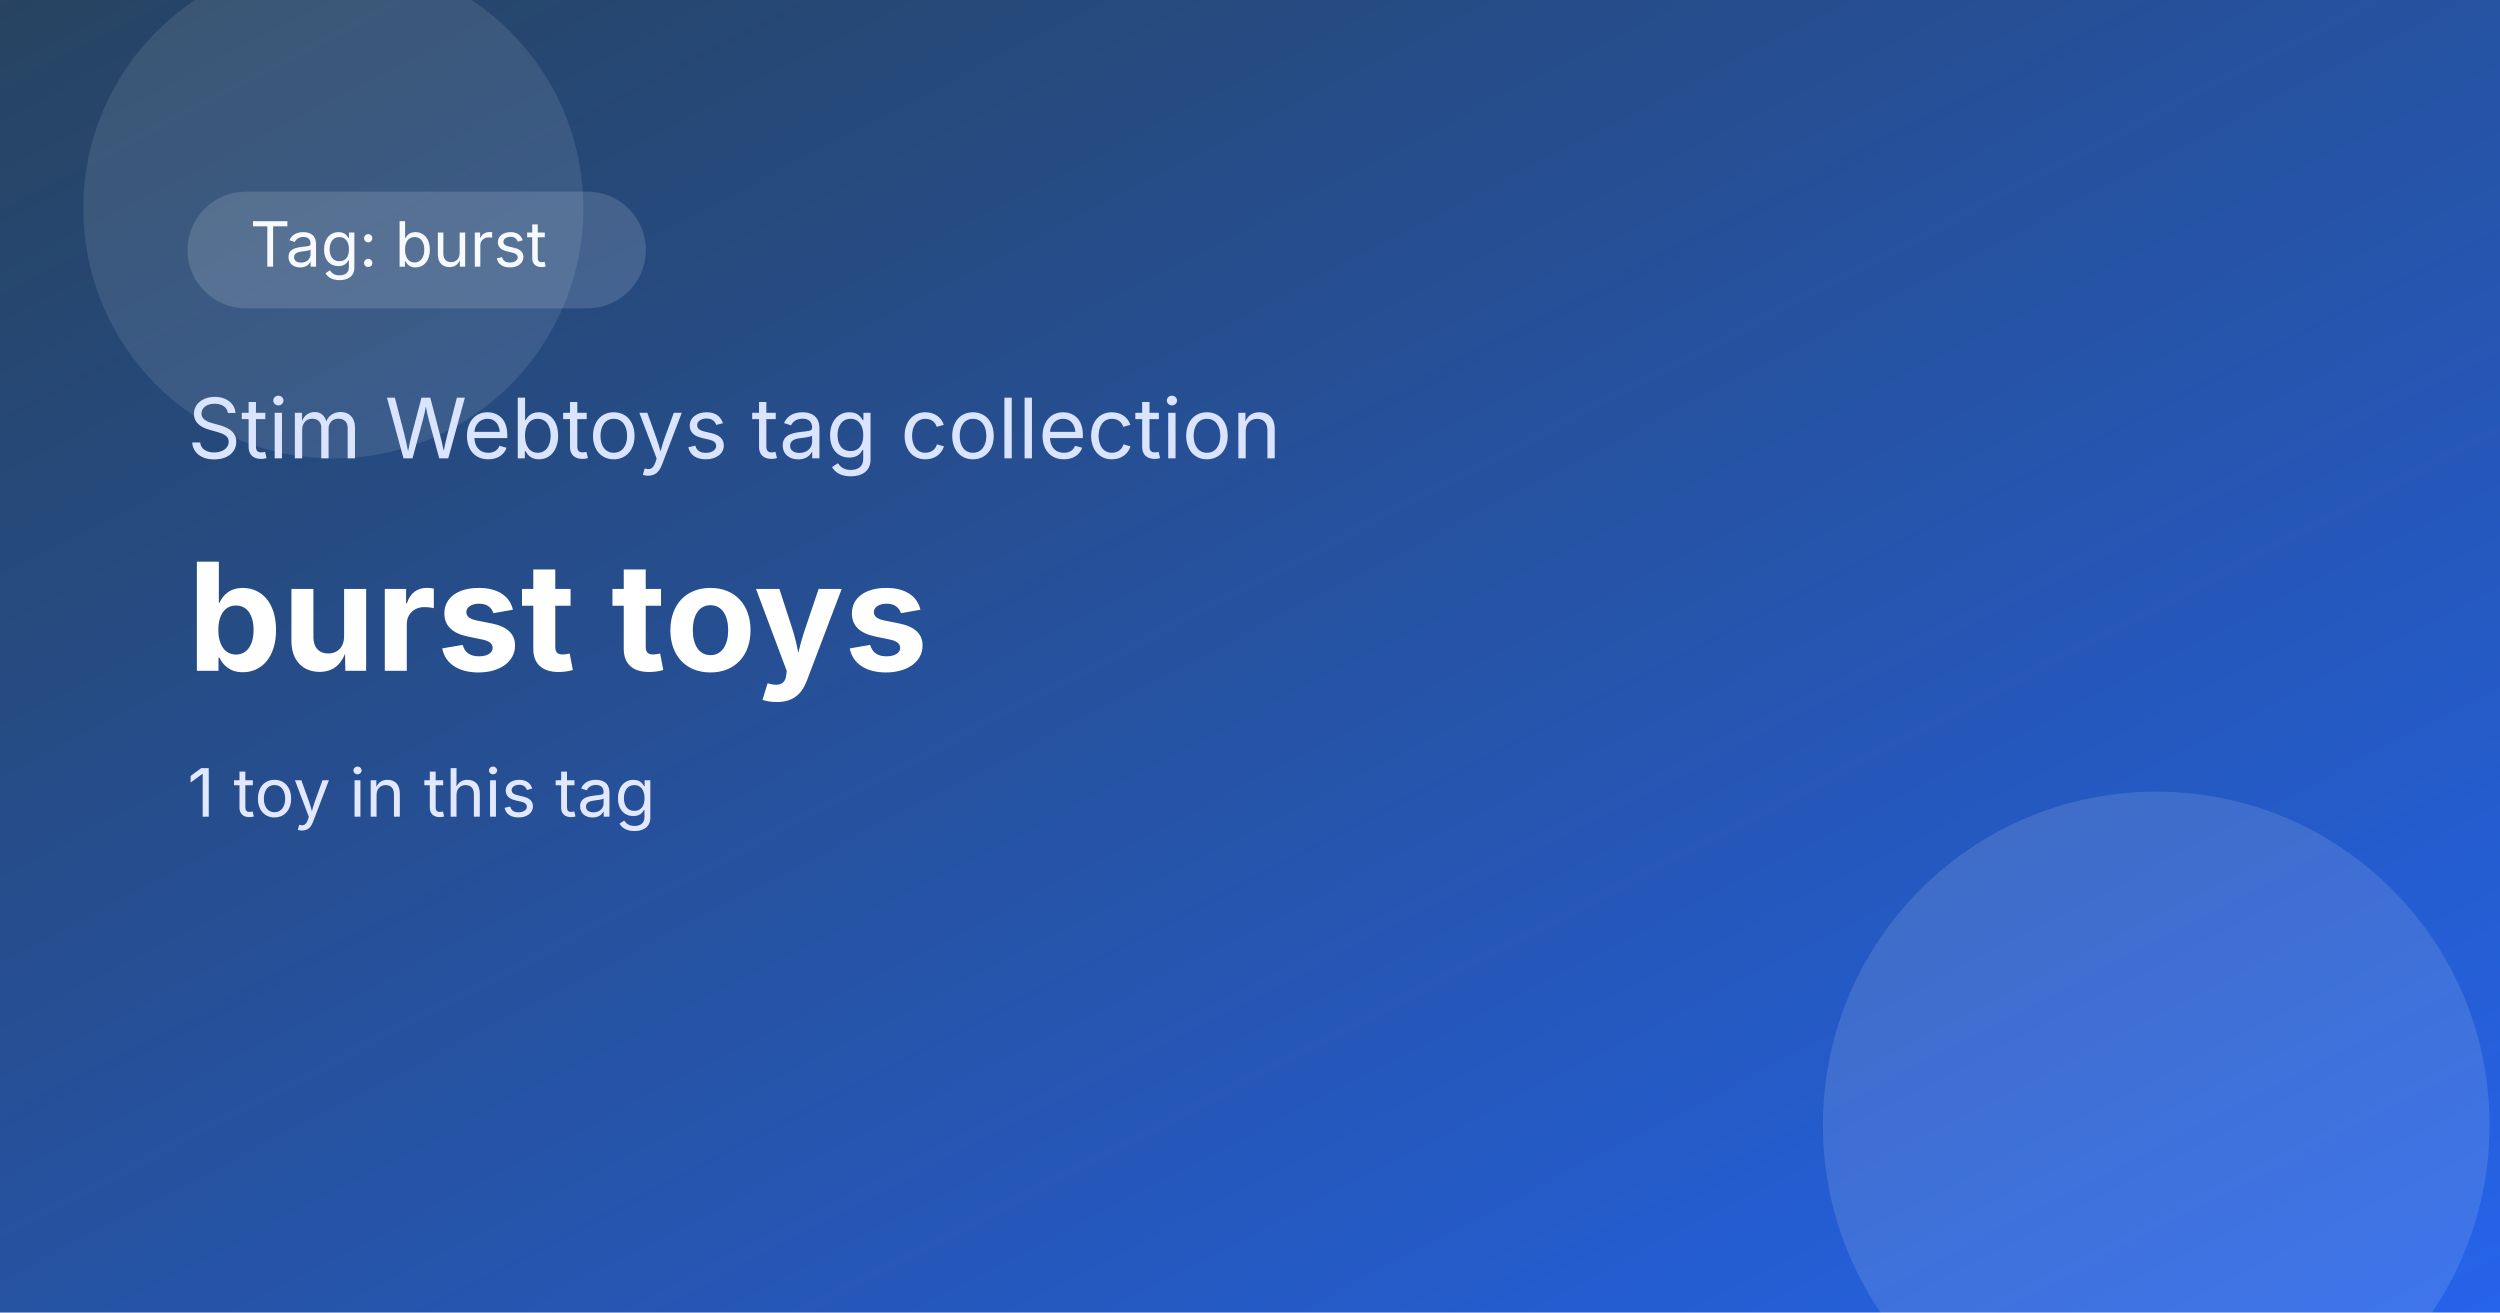
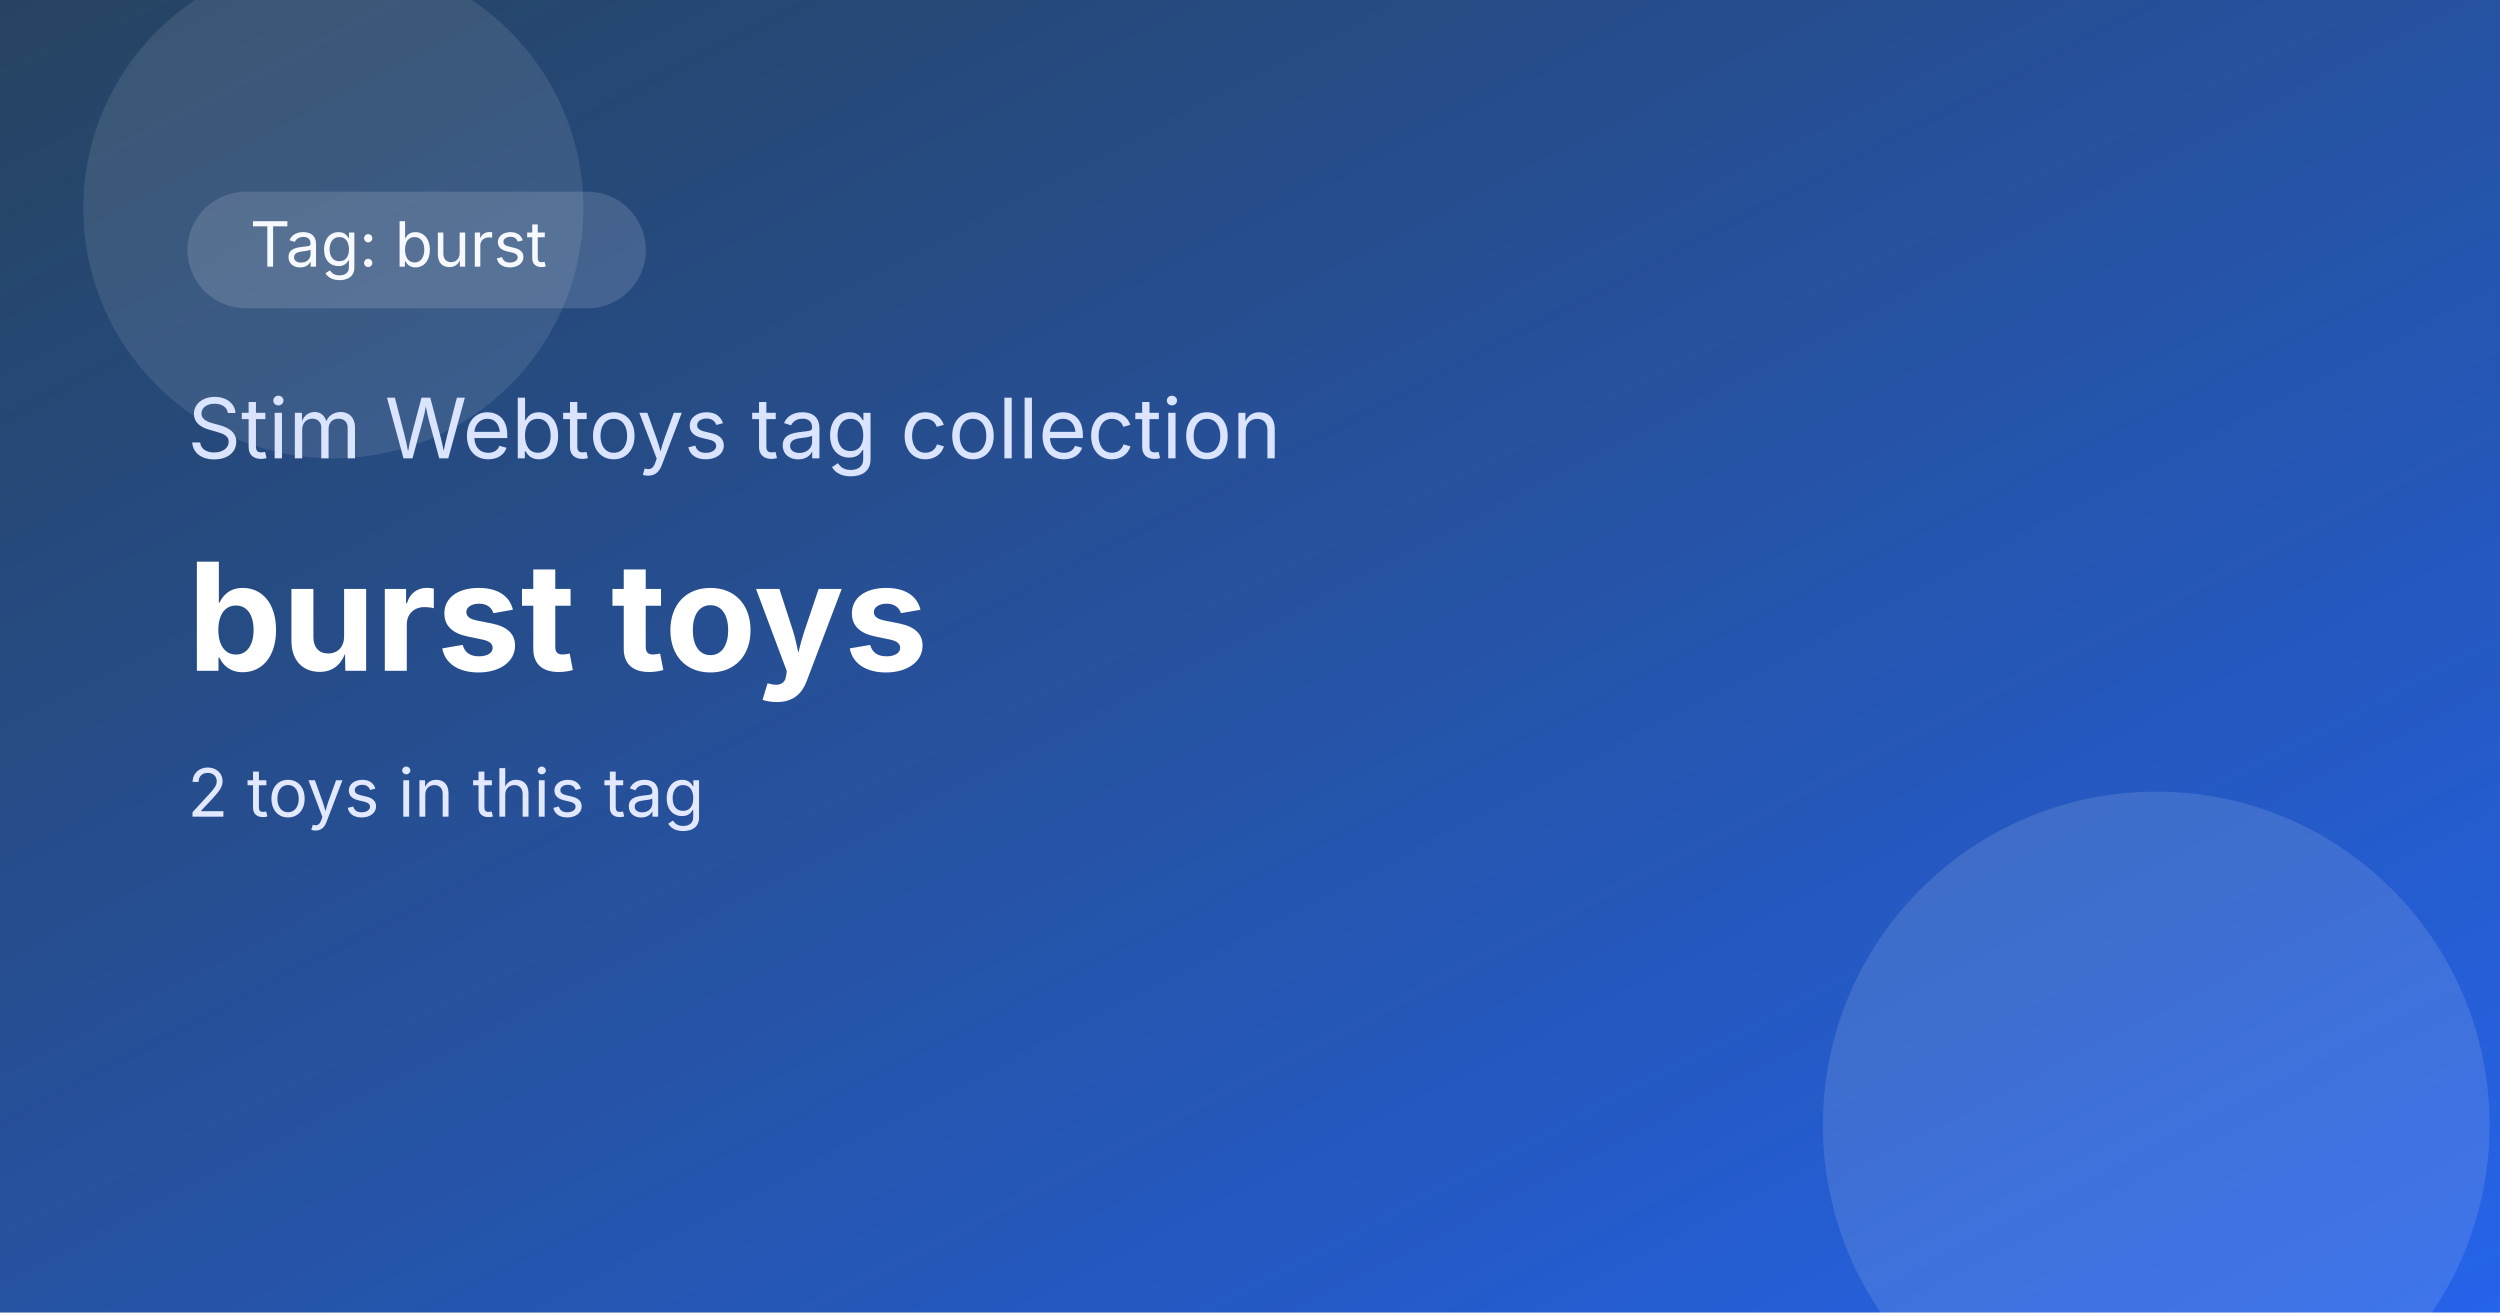
<svg xmlns="http://www.w3.org/2000/svg" width="1200" height="630" viewBox="0 0 1200 630" role="img" aria-label="burst toys">
  <defs>
    <linearGradient id="bg" x1="0" y1="0" x2="1" y2="1">
      <stop offset="0%" stop-color="#0f2f4f" />
      <stop offset="100%" stop-color="#2563eb" />
    </linearGradient>
    <linearGradient id="shine" x1="0" y1="0" x2="1" y2="1">
      <stop offset="0%" stop-color="rgba(255,255,255,0.25)" />
      <stop offset="100%" stop-color="rgba(255,255,255,0)" />
    </linearGradient>
  </defs>
  <rect width="1200" height="630" fill="url(#bg)" />
  <rect x="0" y="0" width="1200" height="630" fill="url(#shine)" opacity="0.4" />
  <circle cx="1035" cy="540" r="160" fill="rgba(255,255,255,0.12)" />
  <circle cx="160" cy="100" r="120" fill="rgba(255,255,255,0.1)" />
  <rect x="90" y="92" width="220" height="56" rx="28" fill="rgba(255,255,255,0.14)" />
  <text x="120" y="128" font-size="30" fill="#f7f9ff" font-family="Inter, Arial, sans-serif">Tag: burst</text>
  <text x="90" y="220" font-size="40" fill="#dbe4ff" font-family="Inter, Arial, sans-serif">Stim Webtoys tag collection</text>
  <text x="90" y="322" font-size="72" font-weight="700" fill="#ffffff" font-family="Inter, Arial, sans-serif">burst toys</text>
-   <text x="90" y="392" font-size="32" fill="#e2e8ff" font-family="Inter, Arial, sans-serif">1 toy in this tag</text>
+   <text x="90" y="392" font-size="32" fill="#e2e8ff" font-family="Inter, Arial, sans-serif">2 toys in this tag</text>
</svg>
